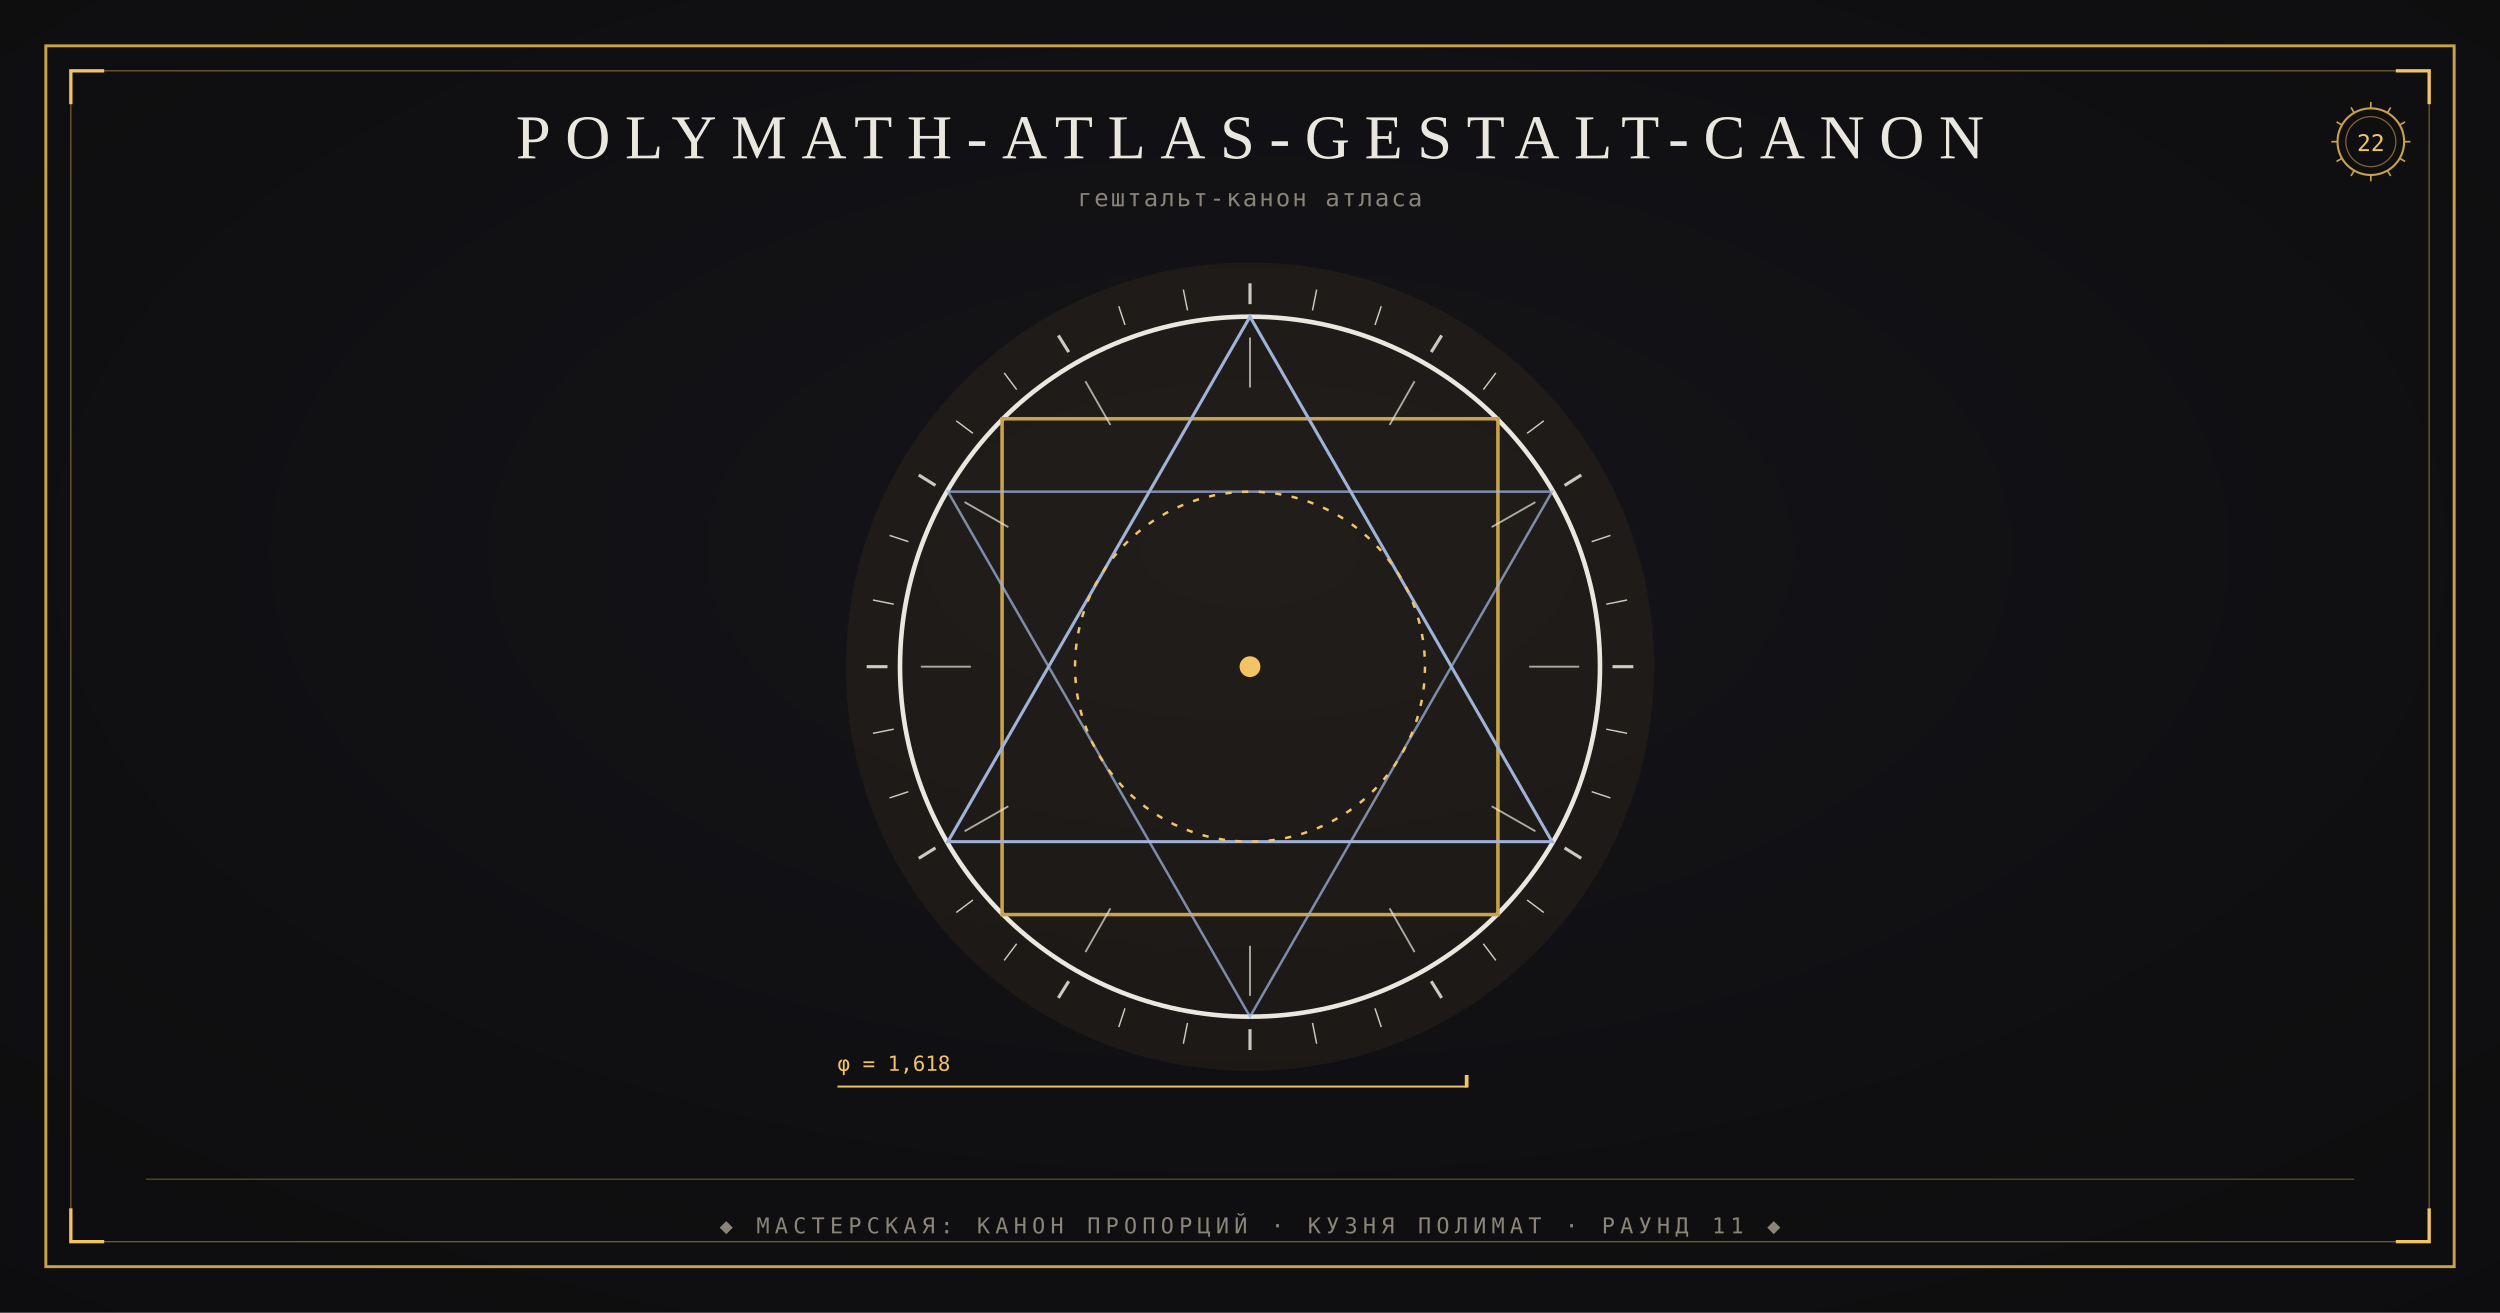
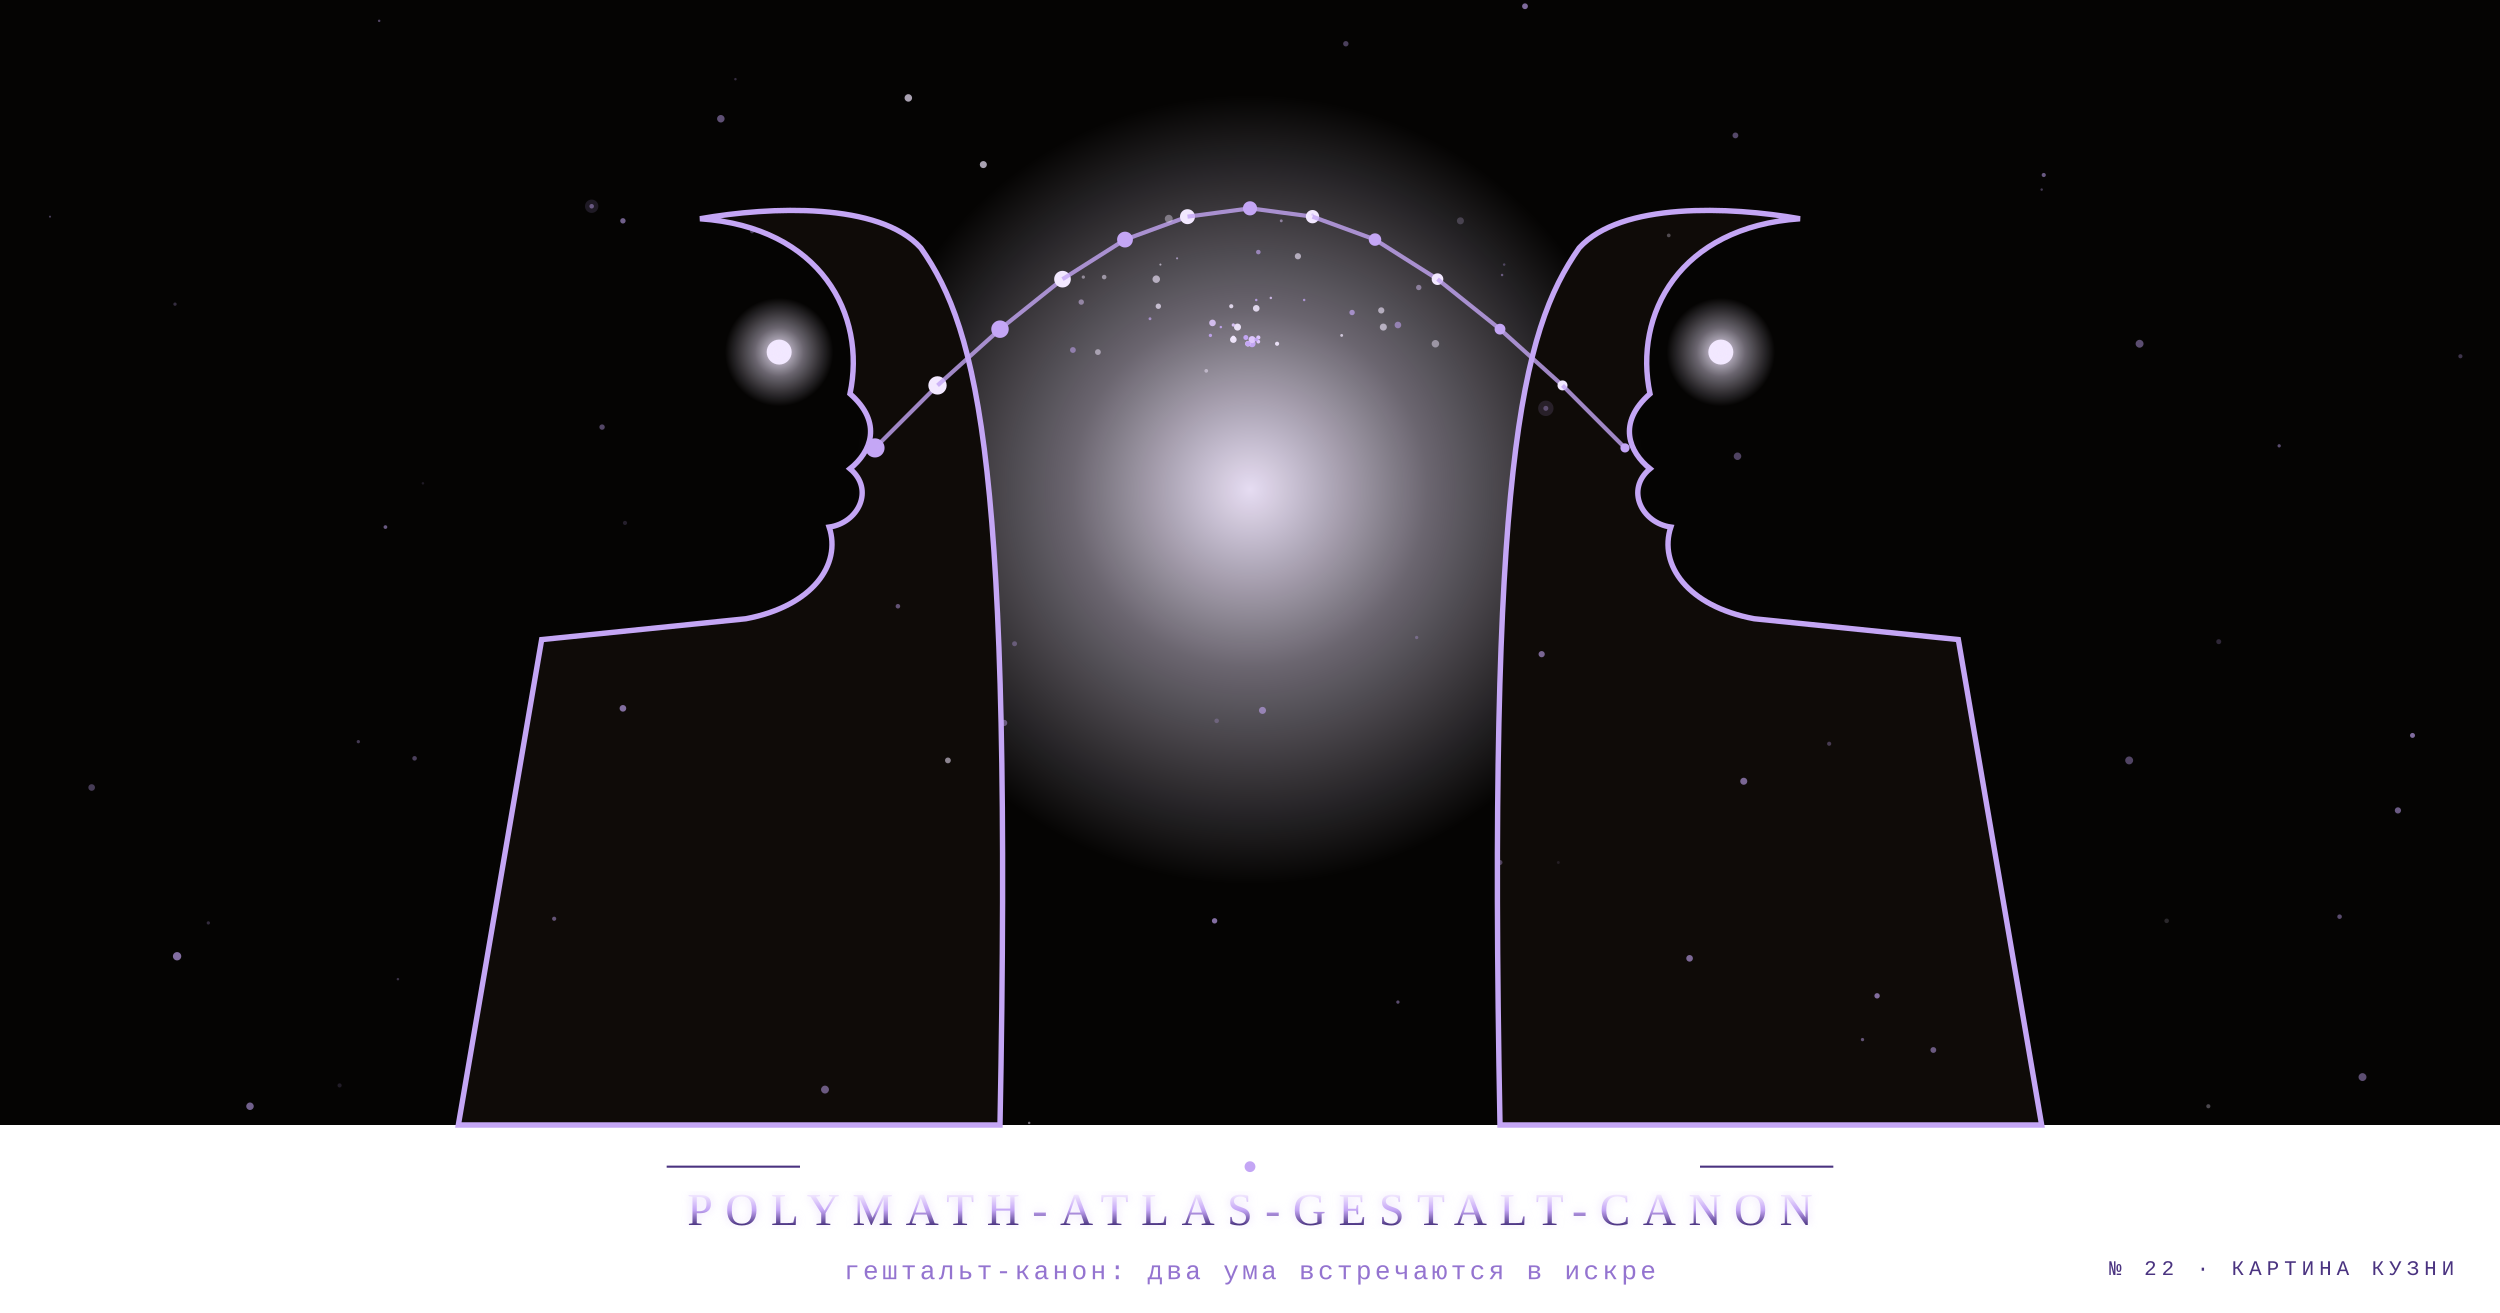
- <svg xmlns="http://www.w3.org/2000/svg" viewBox="0 0 1200 630" width="1200" height="630">
-   <rect width="1200" height="630" fill="#0B0A0C" />
-   <radialGradient id="vig22" cx="0.5" cy="0.42" r="0.95">
-     <stop offset="0" stop-color="#161519" />
-     <stop offset="1" stop-color="#0B0A0C" />
-   </radialGradient>
-   <rect width="1200" height="630" fill="url(#vig22)" opacity="0.9" />
-   <rect x="22" y="22" width="1156" height="586" fill="none" stroke="#C9A24B" stroke-width="1.4" />
-   <rect x="34" y="34" width="1132" height="562" fill="none" stroke="#C9A24B" stroke-width="0.6" opacity="0.55" />
-   <path d="M 34 50 L 34 34 L 50 34" fill="none" stroke="#F2C464" stroke-width="1.6" />
-   <path d="M 1166 50 L 1166 34 L 1150 34" fill="none" stroke="#F2C464" stroke-width="1.6" />
-   <path d="M 34 580 L 34 596 L 50 596" fill="none" stroke="#F2C464" stroke-width="1.6" />
-   <path d="M 1166 580 L 1166 596 L 1150 596" fill="none" stroke="#F2C464" stroke-width="1.6" />
-   <text x="600.0" y="76" text-anchor="middle" font-family="Georgia, 'Times New Roman', serif" font-size="30" fill="#EAE8DE" letter-spacing="7">POLYMATH-ATLAS-GESTALT-CANON</text>
-   <text x="600.0" y="99" text-anchor="middle" font-family="'Cascadia Mono', ui-monospace, Consolas, monospace" font-size="11.5" fill="#8A8578" letter-spacing="1">гештальт-канон атласа</text>
-   <g transform="translate(1138,68)">
-     <circle r="16" fill="none" stroke="#C9A24B" stroke-width="1" />
-     <circle r="12" fill="none" stroke="#C9A24B" stroke-width="0.6" opacity="0.6" />
-     <text y="4.5" text-anchor="middle" font-family="'Cascadia Mono', ui-monospace, Consolas, monospace" font-size="11" fill="#F2C464">22</text>
-     <g stroke="#C9A24B" stroke-width="0.8">
-       <line x1="0" y1="-19" x2="0" y2="-16" transform="rotate(0)" />
-       <line x1="0" y1="-19" x2="0" y2="-16" transform="rotate(30)" />
-       <line x1="0" y1="-19" x2="0" y2="-16" transform="rotate(60)" />
-       <line x1="0" y1="-19" x2="0" y2="-16" transform="rotate(90)" />
-       <line x1="0" y1="-19" x2="0" y2="-16" transform="rotate(120)" />
-       <line x1="0" y1="-19" x2="0" y2="-16" transform="rotate(150)" />
-       <line x1="0" y1="-19" x2="0" y2="-16" transform="rotate(180)" />
-       <line x1="0" y1="-19" x2="0" y2="-16" transform="rotate(210)" />
-       <line x1="0" y1="-19" x2="0" y2="-16" transform="rotate(240)" />
-       <line x1="0" y1="-19" x2="0" y2="-16" transform="rotate(270)" />
-       <line x1="0" y1="-19" x2="0" y2="-16" transform="rotate(300)" />
-       <line x1="0" y1="-19" x2="0" y2="-16" transform="rotate(330)" />
-     </g>
-   </g>
-   <line x1="70" y1="566" x2="1130" y2="566" stroke="#C9A24B" stroke-width="0.5" opacity="0.5" />
-   <text x="600.0" y="592" text-anchor="middle" font-family="'Cascadia Mono', ui-monospace, Consolas, monospace" font-size="10.5" fill="#8A8578" letter-spacing="2.5">◆ МАСТЕРСКАЯ: КАНОН ПРОПОРЦИЙ · КУЗНЯ ПОЛИМАТ · РАУНД 11 ◆</text>
-   <clipPath id="clip22">
-     <rect x="70" y="118" width="1060" height="404" />
-   </clipPath>
-   <g clip-path="url(#clip22)">
-     <circle cx="600.0" cy="320.0" r="194" fill="#C9A24B" opacity="0.06" />
-     <circle cx="600.0" cy="320.0" r="168" fill="none" stroke="#EAE8DE" stroke-width="2.2" />
-     <rect x="481" y="201" width="238" height="238" fill="none" stroke="#C9A24B" stroke-width="1.7" />
-     <polygon points="600,152 745,404 455,404" fill="none" stroke="#9FB2D8" stroke-width="1.5" />
-     <polygon points="600,488 745,236 455,236" fill="none" stroke="#9FB2D8" stroke-width="1.2" opacity="0.75" />
-     <circle cx="600.0" cy="320.0" r="84" fill="none" stroke="#F2C464" stroke-width="1.2" stroke-dasharray="3 5" />
-     <circle cx="600.0" cy="320.0" r="5" fill="#F2C464" />
-     <line x1="734" y1="320" x2="758" y2="320" stroke="#EAE8DE" stroke-width="0.9" opacity="0.7" />
-     <line x1="716" y1="387" x2="737" y2="399" stroke="#EAE8DE" stroke-width="0.9" opacity="0.7" />
-     <line x1="667" y1="436" x2="679" y2="457" stroke="#EAE8DE" stroke-width="0.9" opacity="0.7" />
-     <line x1="600" y1="454" x2="600" y2="478" stroke="#EAE8DE" stroke-width="0.9" opacity="0.7" />
-     <line x1="533" y1="436" x2="521" y2="457" stroke="#EAE8DE" stroke-width="0.9" opacity="0.7" />
-     <line x1="484" y1="387" x2="463" y2="399" stroke="#EAE8DE" stroke-width="0.9" opacity="0.7" />
-     <line x1="466" y1="320" x2="442" y2="320" stroke="#EAE8DE" stroke-width="0.9" opacity="0.7" />
-     <line x1="484" y1="253" x2="463" y2="241" stroke="#EAE8DE" stroke-width="0.9" opacity="0.7" />
-     <line x1="533" y1="204" x2="521" y2="183" stroke="#EAE8DE" stroke-width="0.9" opacity="0.7" />
-     <line x1="600" y1="186" x2="600" y2="162" stroke="#EAE8DE" stroke-width="0.9" opacity="0.7" />
-     <line x1="667" y1="204" x2="679" y2="183" stroke="#EAE8DE" stroke-width="0.9" opacity="0.7" />
-     <line x1="716" y1="253" x2="737" y2="241" stroke="#EAE8DE" stroke-width="0.9" opacity="0.7" />
-     <line x1="774" y1="320" x2="784" y2="320" stroke="#EAE8DE" stroke-width="1.5" opacity="0.85" />
-     <line x1="771" y1="350" x2="781" y2="352" stroke="#EAE8DE" stroke-width="0.7" opacity="0.85" />
-     <line x1="764" y1="380" x2="773" y2="383" stroke="#EAE8DE" stroke-width="0.7" opacity="0.85" />
-     <line x1="751" y1="407" x2="759" y2="412" stroke="#EAE8DE" stroke-width="1.5" opacity="0.85" />
-     <line x1="733" y1="432" x2="741" y2="438" stroke="#EAE8DE" stroke-width="0.7" opacity="0.85" />
-     <line x1="712" y1="453" x2="718" y2="461" stroke="#EAE8DE" stroke-width="0.7" opacity="0.85" />
-     <line x1="687" y1="471" x2="692" y2="479" stroke="#EAE8DE" stroke-width="1.5" opacity="0.85" />
-     <line x1="660" y1="484" x2="663" y2="493" stroke="#EAE8DE" stroke-width="0.7" opacity="0.85" />
-     <line x1="630" y1="491" x2="632" y2="501" stroke="#EAE8DE" stroke-width="0.7" opacity="0.85" />
-     <line x1="600" y1="494" x2="600" y2="504" stroke="#EAE8DE" stroke-width="1.5" opacity="0.85" />
-     <line x1="570" y1="491" x2="568" y2="501" stroke="#EAE8DE" stroke-width="0.7" opacity="0.85" />
-     <line x1="540" y1="484" x2="537" y2="493" stroke="#EAE8DE" stroke-width="0.7" opacity="0.85" />
-     <line x1="513" y1="471" x2="508" y2="479" stroke="#EAE8DE" stroke-width="1.5" opacity="0.85" />
-     <line x1="488" y1="453" x2="482" y2="461" stroke="#EAE8DE" stroke-width="0.7" opacity="0.85" />
-     <line x1="467" y1="432" x2="459" y2="438" stroke="#EAE8DE" stroke-width="0.7" opacity="0.85" />
-     <line x1="449" y1="407" x2="441" y2="412" stroke="#EAE8DE" stroke-width="1.5" opacity="0.85" />
-     <line x1="436" y1="380" x2="427" y2="383" stroke="#EAE8DE" stroke-width="0.7" opacity="0.85" />
-     <line x1="429" y1="350" x2="419" y2="352" stroke="#EAE8DE" stroke-width="0.7" opacity="0.85" />
-     <line x1="426" y1="320" x2="416" y2="320" stroke="#EAE8DE" stroke-width="1.5" opacity="0.85" />
-     <line x1="429" y1="290" x2="419" y2="288" stroke="#EAE8DE" stroke-width="0.7" opacity="0.85" />
-     <line x1="436" y1="260" x2="427" y2="257" stroke="#EAE8DE" stroke-width="0.7" opacity="0.85" />
-     <line x1="449" y1="233" x2="441" y2="228" stroke="#EAE8DE" stroke-width="1.5" opacity="0.85" />
-     <line x1="467" y1="208" x2="459" y2="202" stroke="#EAE8DE" stroke-width="0.7" opacity="0.85" />
-     <line x1="488" y1="187" x2="482" y2="179" stroke="#EAE8DE" stroke-width="0.7" opacity="0.85" />
-     <line x1="513" y1="169" x2="508" y2="161" stroke="#EAE8DE" stroke-width="1.5" opacity="0.85" />
-     <line x1="540" y1="156" x2="537" y2="147" stroke="#EAE8DE" stroke-width="0.7" opacity="0.85" />
-     <line x1="570" y1="149" x2="568" y2="139" stroke="#EAE8DE" stroke-width="0.7" opacity="0.85" />
-     <line x1="600" y1="146" x2="600" y2="136" stroke="#EAE8DE" stroke-width="1.5" opacity="0.85" />
-     <line x1="630" y1="149" x2="632" y2="139" stroke="#EAE8DE" stroke-width="0.7" opacity="0.85" />
-     <line x1="660" y1="156" x2="663" y2="147" stroke="#EAE8DE" stroke-width="0.7" opacity="0.85" />
-     <line x1="687" y1="169" x2="692" y2="161" stroke="#EAE8DE" stroke-width="1.5" opacity="0.85" />
-     <line x1="712" y1="187" x2="718" y2="179" stroke="#EAE8DE" stroke-width="0.7" opacity="0.85" />
-     <line x1="733" y1="208" x2="741" y2="202" stroke="#EAE8DE" stroke-width="0.7" opacity="0.85" />
-     <line x1="751" y1="233" x2="759" y2="228" stroke="#EAE8DE" stroke-width="1.5" opacity="0.85" />
-     <line x1="764" y1="260" x2="773" y2="257" stroke="#EAE8DE" stroke-width="0.7" opacity="0.85" />
-     <line x1="771" y1="290" x2="781" y2="288" stroke="#EAE8DE" stroke-width="0.7" opacity="0.85" />
-     <line x1="402" y1="522" x2="704" y2="522" stroke="#F2C464" stroke-width="1.8" />
-     <line x1="704" y1="516" x2="704" y2="528" stroke="#F2C464" stroke-width="1.8" />
-     <text x="402" y="514" font-family="'Cascadia Mono', ui-monospace, Consolas, monospace" font-size="10" fill="#F2C464">φ = 1,618</text>
-   </g>
+ <svg xmlns="http://www.w3.org/2000/svg" viewBox="0 0 1200 630" width="1200" height="630" role="img">
+   <defs>
+     <linearGradient id="bg" x1="0" y1="0" x2="0" y2="1">
+       <stop offset="0" stop-color="#030202" />
+       <stop offset=".55" stop-color="#0A0705" />
+       <stop offset="1" stop-color="#060403" />
+     </linearGradient>
+     <radialGradient id="vig" cx=".5" cy=".46" r=".75">
+       <stop offset=".55" stop-color="#000" stop-opacity="0" />
+       <stop offset="1" stop-color="#000" stop-opacity=".82" />
+     </radialGradient>
+   </defs>
+   <rect width="1200" height="540" fill="url(#bg)" />
+   <defs>
+     <radialGradient id="br">
+       <stop offset="0" stop-color="#F2E8FF" stop-opacity="0.95" />
+       <stop offset=".45" stop-color="#F2E8FF" stop-opacity="0.43" />
+       <stop offset="1" stop-color="#F2E8FF" stop-opacity="0" />
+     </radialGradient>
+     <radialGradient id="gl">
+       <stop offset="0" stop-color="#C4A6F5" stop-opacity="0.55" />
+       <stop offset=".45" stop-color="#C4A6F5" stop-opacity="0.25" />
+       <stop offset="1" stop-color="#C4A6F5" stop-opacity="0" />
+     </radialGradient>
+   </defs>
+   <rect width="1200" height="540" fill="#050403" />
+   <circle cx="600.0" cy="235.0" r="190.0" fill="url(#br)" />
+   <path d="M336 105 C 394 109 416 151 408 189 C 424 203 418 217 408 225 C 420 235 412 251 398 253 C 404 271 390 291 358 297 L260 307 L220 540 L480 540 C 486 225 470 159 442 119 C 422 97 370 99 336 105 Z" fill="#0F0B08" stroke="#C4A6F5" stroke-width="2.6" />
+   <circle cx="374" cy="169" r="6" fill="#F2E8FF" />
+   <circle cx="374.0" cy="169.0" r="26.0" fill="url(#br)" />
+   <path d="M864 105 C 806 109 784 151 792 189 C 776 203 782 217 792 225 C 780 235 788 251 802 253 C 796 271 810 291 842 297 L940 307 L980 540 L720 540 C 714 225 730 159 758 119 C 778 97 830 99 864 105 Z" fill="#0F0B08" stroke="#C4A6F5" stroke-width="2.6" />
+   <circle cx="826" cy="169" r="6" fill="#F2E8FF" />
+   <circle cx="826.0" cy="169.0" r="26.0" fill="url(#br)" />
+   <circle cx="420" cy="215" r="4.6" fill="#C4A6F5" />
+   <line x1="420" y1="215" x2="450" y2="185" stroke="#C4A6F5" stroke-width="2" opacity=".8" />
+   <circle cx="450" cy="185" r="4.4" fill="#F2E8FF" />
+   <line x1="450" y1="185" x2="480" y2="158" stroke="#C4A6F5" stroke-width="2" opacity=".8" />
+   <circle cx="480" cy="158" r="4.2" fill="#C4A6F5" />
+   <line x1="480" y1="158" x2="510" y2="134" stroke="#C4A6F5" stroke-width="2" opacity=".8" />
+   <circle cx="510" cy="134" r="4.0" fill="#F2E8FF" />
+   <line x1="510" y1="134" x2="540" y2="115" stroke="#C4A6F5" stroke-width="2" opacity=".8" />
+   <circle cx="540" cy="115" r="3.8" fill="#C4A6F5" />
+   <line x1="540" y1="115" x2="570" y2="104" stroke="#C4A6F5" stroke-width="2" opacity=".8" />
+   <circle cx="570" cy="104" r="3.6" fill="#F2E8FF" />
+   <line x1="570" y1="104" x2="600" y2="100" stroke="#C4A6F5" stroke-width="2" opacity=".8" />
+   <circle cx="600" cy="100" r="3.4" fill="#C4A6F5" />
+   <line x1="600" y1="100" x2="630" y2="104" stroke="#C4A6F5" stroke-width="2" opacity=".8" />
+   <circle cx="630" cy="104" r="3.2" fill="#F2E8FF" />
+   <line x1="630" y1="104" x2="660" y2="115" stroke="#C4A6F5" stroke-width="2" opacity=".8" />
+   <circle cx="660" cy="115" r="3.0" fill="#C4A6F5" />
+   <line x1="660" y1="115" x2="690" y2="134" stroke="#C4A6F5" stroke-width="2" opacity=".8" />
+   <circle cx="690" cy="134" r="2.8" fill="#F2E8FF" />
+   <line x1="690" y1="134" x2="720" y2="158" stroke="#C4A6F5" stroke-width="2" opacity=".8" />
+   <circle cx="720" cy="158" r="2.6" fill="#C4A6F5" />
+   <line x1="720" y1="158" x2="750" y2="185" stroke="#C4A6F5" stroke-width="2" opacity=".8" />
+   <circle cx="750" cy="185" r="2.4" fill="#F2E8FF" />
+   <line x1="750" y1="185" x2="780" y2="215" stroke="#C4A6F5" stroke-width="2" opacity=".8" />
+   <circle cx="780" cy="215" r="2.2" fill="#C4A6F5" />
+   <circle cx="594" cy="157" r="1.7" fill="#F2E8FF" opacity="0.93" />
+   <circle cx="689" cy="165" r="1.8" fill="#F2E8FF" opacity="0.47" />
+   <circle cx="582" cy="155" r="1.6" fill="#E0C8FF" opacity="0.87" />
+   <circle cx="591" cy="147" r="1.0" fill="#F2E8FF" opacity="0.84" />
+   <circle cx="581" cy="161" r="0.8" fill="#C4A6F5" opacity="0.88" />
+   <circle cx="552" cy="153" r="0.7" fill="#C4A6F5" opacity="0.69" />
+   <circle cx="615" cy="106" r="0.7" fill="#E0C8FF" opacity="0.50" />
+   <circle cx="604" cy="121" r="1.1" fill="#C4A6F5" opacity="0.63" />
+   <circle cx="644" cy="161" r="0.7" fill="#F2E8FF" opacity="0.73" />
+   <circle cx="556" cy="147" r="1.3" fill="#F2E8FF" opacity="0.70" />
+   <circle cx="601" cy="165" r="1.7" fill="#C4A6F5" opacity="0.99" />
+   <circle cx="604" cy="164" r="0.9" fill="#E0C8FF" opacity="0.97" />
+   <circle cx="671" cy="156" r="1.6" fill="#C4A6F5" opacity="0.57" />
+   <circle cx="603" cy="144" r="0.6" fill="#C4A6F5" opacity="0.83" />
+   <circle cx="649" cy="150" r="1.3" fill="#C4A6F5" opacity="0.69" />
+   <circle cx="557" cy="127" r="0.5" fill="#F2E8FF" opacity="0.60" />
+   <circle cx="599" cy="165" r="1.3" fill="#F2E8FF" opacity="0.99" />
+   <circle cx="592" cy="162" r="0.9" fill="#F2E8FF" opacity="0.94" />
+   <circle cx="663" cy="149" r="1.5" fill="#F2E8FF" opacity="0.60" />
+   <circle cx="610" cy="143" r="0.6" fill="#E0C8FF" opacity="0.81" />
+   <circle cx="586" cy="157" r="0.6" fill="#C4A6F5" opacity="0.89" />
+   <circle cx="701" cy="106" r="1.7" fill="#E0C8FF" opacity="0.22" />
+   <circle cx="592" cy="156" r="0.8" fill="#E0C8FF" opacity="0.91" />
+   <circle cx="601" cy="163" r="1.7" fill="#E0C8FF" opacity="0.98" />
+   <circle cx="599" cy="165" r="1.3" fill="#C4A6F5" opacity="0.99" />
+   <circle cx="603" cy="148" r="1.6" fill="#F2E8FF" opacity="0.86" />
+   <circle cx="592" cy="163" r="1.6" fill="#F2E8FF" opacity="0.95" />
+   <circle cx="630" cy="103" r="0.6" fill="#C4A6F5" opacity="0.45" />
+   <circle cx="565" cy="124" r="0.5" fill="#E0C8FF" opacity="0.60" />
+   <circle cx="626" cy="144" r="0.6" fill="#C4A6F5" opacity="0.76" />
+   <circle cx="664" cy="157" r="1.7" fill="#F2E8FF" opacity="0.61" />
+   <circle cx="623" cy="123" r="1.5" fill="#F2E8FF" opacity="0.62" />
+   <circle cx="519" cy="145" r="1.3" fill="#E0C8FF" opacity="0.49" />
+   <circle cx="598" cy="162" r="1.2" fill="#C4A6F5" opacity="0.98" />
+   <circle cx="604" cy="162" r="1.0" fill="#E0C8FF" opacity="0.97" />
+   <circle cx="603" cy="163" r="0.9" fill="#C4A6F5" opacity="0.97" />
+   <circle cx="681" cy="138" r="1.3" fill="#E0C8FF" opacity="0.47" />
+   <circle cx="555" cy="134" r="1.8" fill="#F2E8FF" opacity="0.63" />
+   <circle cx="530" cy="133" r="1.1" fill="#F2E8FF" opacity="0.51" />
+   <circle cx="613" cy="165" r="1.0" fill="#F2E8FF" opacity="0.92" />
+   <circle cx="284" cy="99" r="3.2" fill="#C4A6F5" opacity=".14" />
+   <circle cx="284" cy="99" r="1.1" fill="#C4A6F5" opacity="0.45" />
+   <circle cx="833" cy="65" r="1.4" fill="#C4A6F5" opacity="0.42" />
+   <circle cx="520" cy="133" r="0.8" fill="#F2E8FF" opacity="0.46" />
+   <circle cx="100" cy="443" r="0.8" fill="#C4A6F5" opacity="0.24" />
+   <circle cx="579" cy="178" r="0.9" fill="#F2E8FF" opacity="0.48" />
+   <circle cx="837" cy="375" r="1.7" fill="#C4A6F5" opacity="0.59" />
+   <circle cx="680" cy="306" r="0.8" fill="#C4A6F5" opacity="0.31" />
+   <circle cx="1022" cy="365" r="1.9" fill="#C4A6F5" opacity="0.40" />
+   <circle cx="172" cy="356" r="0.8" fill="#C4A6F5" opacity="0.33" />
+   <circle cx="431" cy="291" r="1.1" fill="#C4A6F5" opacity="0.46" />
+   <circle cx="646" cy="21" r="1.3" fill="#C4A6F5" opacity="0.37" />
+   <circle cx="748" cy="414" r="0.7" fill="#C4A6F5" opacity="0.12" />
+   <circle cx="199" cy="364" r="1.1" fill="#C4A6F5" opacity="0.37" />
+   <circle cx="742" cy="196" r="3.7" fill="#C4A6F5" opacity=".14" />
+   <circle cx="742" cy="196" r="1.2" fill="#C4A6F5" opacity="0.35" />
+   <circle cx="527" cy="169" r="1.4" fill="#F2E8FF" opacity="0.51" />
+   <circle cx="1094" cy="214" r="0.8" fill="#C4A6F5" opacity="0.45" />
+   <circle cx="583" cy="442" r="1.3" fill="#C4A6F5" opacity="0.66" />
+   <circle cx="928" cy="504" r="1.4" fill="#C4A6F5" opacity="0.51" />
+   <circle cx="901" cy="478" r="1.3" fill="#C4A6F5" opacity="0.63" />
+   <circle cx="191" cy="470" r="0.6" fill="#C4A6F5" opacity="0.28" />
+   <circle cx="671" cy="481" r="0.8" fill="#C4A6F5" opacity="0.44" />
+   <circle cx="396" cy="523" r="1.9" fill="#C4A6F5" opacity="0.51" />
+   <circle cx="289" cy="205" r="1.3" fill="#C4A6F5" opacity="0.41" />
+   <circle cx="472" cy="79" r="1.7" fill="#F2E8FF" opacity="0.69" />
+   <circle cx="878" cy="357" r="1.0" fill="#C4A6F5" opacity="0.31" />
+   <circle cx="353" cy="38" r="0.6" fill="#C4A6F5" opacity="0.25" />
+   <circle cx="163" cy="521" r="1.0" fill="#C4A6F5" opacity="0.15" />
+   <circle cx="1027" cy="165" r="1.9" fill="#C4A6F5" opacity="0.45" />
+   <circle cx="722" cy="127" r="0.6" fill="#C4A6F5" opacity="0.30" />
+   <circle cx="300" cy="251" r="1.0" fill="#C4A6F5" opacity="0.17" />
+   <circle cx="721" cy="132" r="0.6" fill="#C4A6F5" opacity="0.44" />
+   <circle cx="84" cy="146" r="0.8" fill="#C4A6F5" opacity="0.25" />
+   <circle cx="85" cy="459" r="2.0" fill="#C4A6F5" opacity="0.66" />
+   <circle cx="24" cy="104" r="0.5" fill="#C4A6F5" opacity="0.36" />
+   <circle cx="1060" cy="531" r="1.0" fill="#F2E8FF" opacity="0.30" />
+   <circle cx="299" cy="106" r="1.3" fill="#C4A6F5" opacity="0.56" />
+   <circle cx="436" cy="47" r="1.8" fill="#F2E8FF" opacity="0.69" />
+   <circle cx="740" cy="314" r="1.5" fill="#C4A6F5" opacity="0.59" />
+   <circle cx="1134" cy="517" r="1.9" fill="#C4A6F5" opacity="0.46" />
+   <circle cx="120" cy="531" r="1.8" fill="#C4A6F5" opacity="0.57" />
+   <circle cx="515" cy="168" r="1.4" fill="#C4A6F5" opacity="0.54" />
+   <circle cx="1040" cy="442" r="1.1" fill="#F2E8FF" opacity="0.16" />
+   <circle cx="494" cy="539" r="0.6" fill="#F2E8FF" opacity="0.46" />
+   <circle cx="894" cy="499" r="0.8" fill="#C4A6F5" opacity="0.47" />
+   <circle cx="44" cy="378" r="1.6" fill="#C4A6F5" opacity="0.34" />
+   <circle cx="455" cy="365" r="1.4" fill="#F2E8FF" opacity="0.55" />
+   <circle cx="346" cy="57" r="1.8" fill="#C4A6F5" opacity="0.47" />
+   <circle cx="561" cy="105" r="1.9" fill="#F2E8FF" opacity="0.39" />
+   <circle cx="811" cy="460" r="1.6" fill="#C4A6F5" opacity="0.60" />
+   <circle cx="1123" cy="440" r="1.1" fill="#C4A6F5" opacity="0.44" />
+   <circle cx="482" cy="347" r="1.5" fill="#C4A6F5" opacity="0.45" />
+   <circle cx="980" cy="91" r="0.6" fill="#C4A6F5" opacity="0.33" />
+   <circle cx="299" cy="340" r="1.6" fill="#C4A6F5" opacity="0.64" />
+   <circle cx="487" cy="309" r="1.2" fill="#C4A6F5" opacity="0.33" />
+   <circle cx="801" cy="113" r="0.9" fill="#F2E8FF" opacity="0.29" />
+   <circle cx="584" cy="346" r="1.1" fill="#C4A6F5" opacity="0.26" />
+   <circle cx="203" cy="232" r="0.6" fill="#C4A6F5" opacity="0.14" />
+   <circle cx="834" cy="219" r="1.8" fill="#C4A6F5" opacity="0.39" />
+   <circle cx="1151" cy="389" r="1.5" fill="#C4A6F5" opacity="0.53" />
+   <circle cx="361" cy="111" r="1.0" fill="#C4A6F5" opacity="0.34" />
+   <circle cx="606" cy="341" r="1.7" fill="#C4A6F5" opacity="0.59" />
+   <circle cx="1181" cy="171" r="1.0" fill="#C4A6F5" opacity="0.30" />
+   <circle cx="182" cy="10" r="0.6" fill="#C4A6F5" opacity="0.40" />
+   <circle cx="981" cy="84" r="1.0" fill="#C4A6F5" opacity="0.52" />
+   <circle cx="266" cy="441" r="1.0" fill="#C4A6F5" opacity="0.47" />
+   <circle cx="185" cy="253" r="0.9" fill="#C4A6F5" opacity="0.52" />
+   <circle cx="1158" cy="353" r="1.2" fill="#C4A6F5" opacity="0.64" />
+   <circle cx="732" cy="3" r="1.4" fill="#C4A6F5" opacity="0.63" />
+   <circle cx="1065" cy="308" r="1.2" fill="#C4A6F5" opacity="0.22" />
+   <circle cx="720" cy="414" r="1.2" fill="#C4A6F5" opacity="0.34" />
+   <linearGradient id="gtxt" x1="0" y1="0" x2="0" y2="1">
+     <stop offset="0" stop-color="#F2E8FF" />
+     <stop offset=".5" stop-color="#C4A6F5" />
+     <stop offset="1" stop-color="#4A3380" />
+   </linearGradient>
+   <filter id="soft">
+     <feGaussianBlur stdDeviation="2.2" />
+   </filter>
+   <line x1="320" y1="560" x2="384" y2="560" stroke="#4A3380" stroke-width="1" />
+   <circle cx="600" cy="560" r="2.6" fill="#C4A6F5" />
+   <line x1="816" y1="560" x2="880" y2="560" stroke="#4A3380" stroke-width="1" />
+   <text x="600.0" y="588" text-anchor="middle" font-family="Georgia,'Times New Roman',serif" font-size="22" letter-spacing="6" fill="#C4A6F5" opacity=".38" filter="url(#soft)">POLYMATH-ATLAS-GESTALT-CANON</text>
+   <text x="600.0" y="588" text-anchor="middle" font-family="Georgia,'Times New Roman',serif" font-size="22" letter-spacing="6" fill="url(#gtxt)">POLYMATH-ATLAS-GESTALT-CANON</text>
+   <text x="600.0" y="614" text-anchor="middle" font-family="ui-monospace,'Cascadia Mono',Consolas,'Courier New',monospace" font-size="12.5" letter-spacing="1.6" fill="#8B68CC" opacity=".92">гештальт-канон: два ума встречаются в искре</text>
+   <text x="1178" y="612" text-anchor="end" font-family="ui-monospace,'Cascadia Mono',Consolas,'Courier New',monospace" font-size="10" letter-spacing="2.4" fill="#4A3380">№ 22 · КАРТИНА КУЗНИ</text>
</svg>
